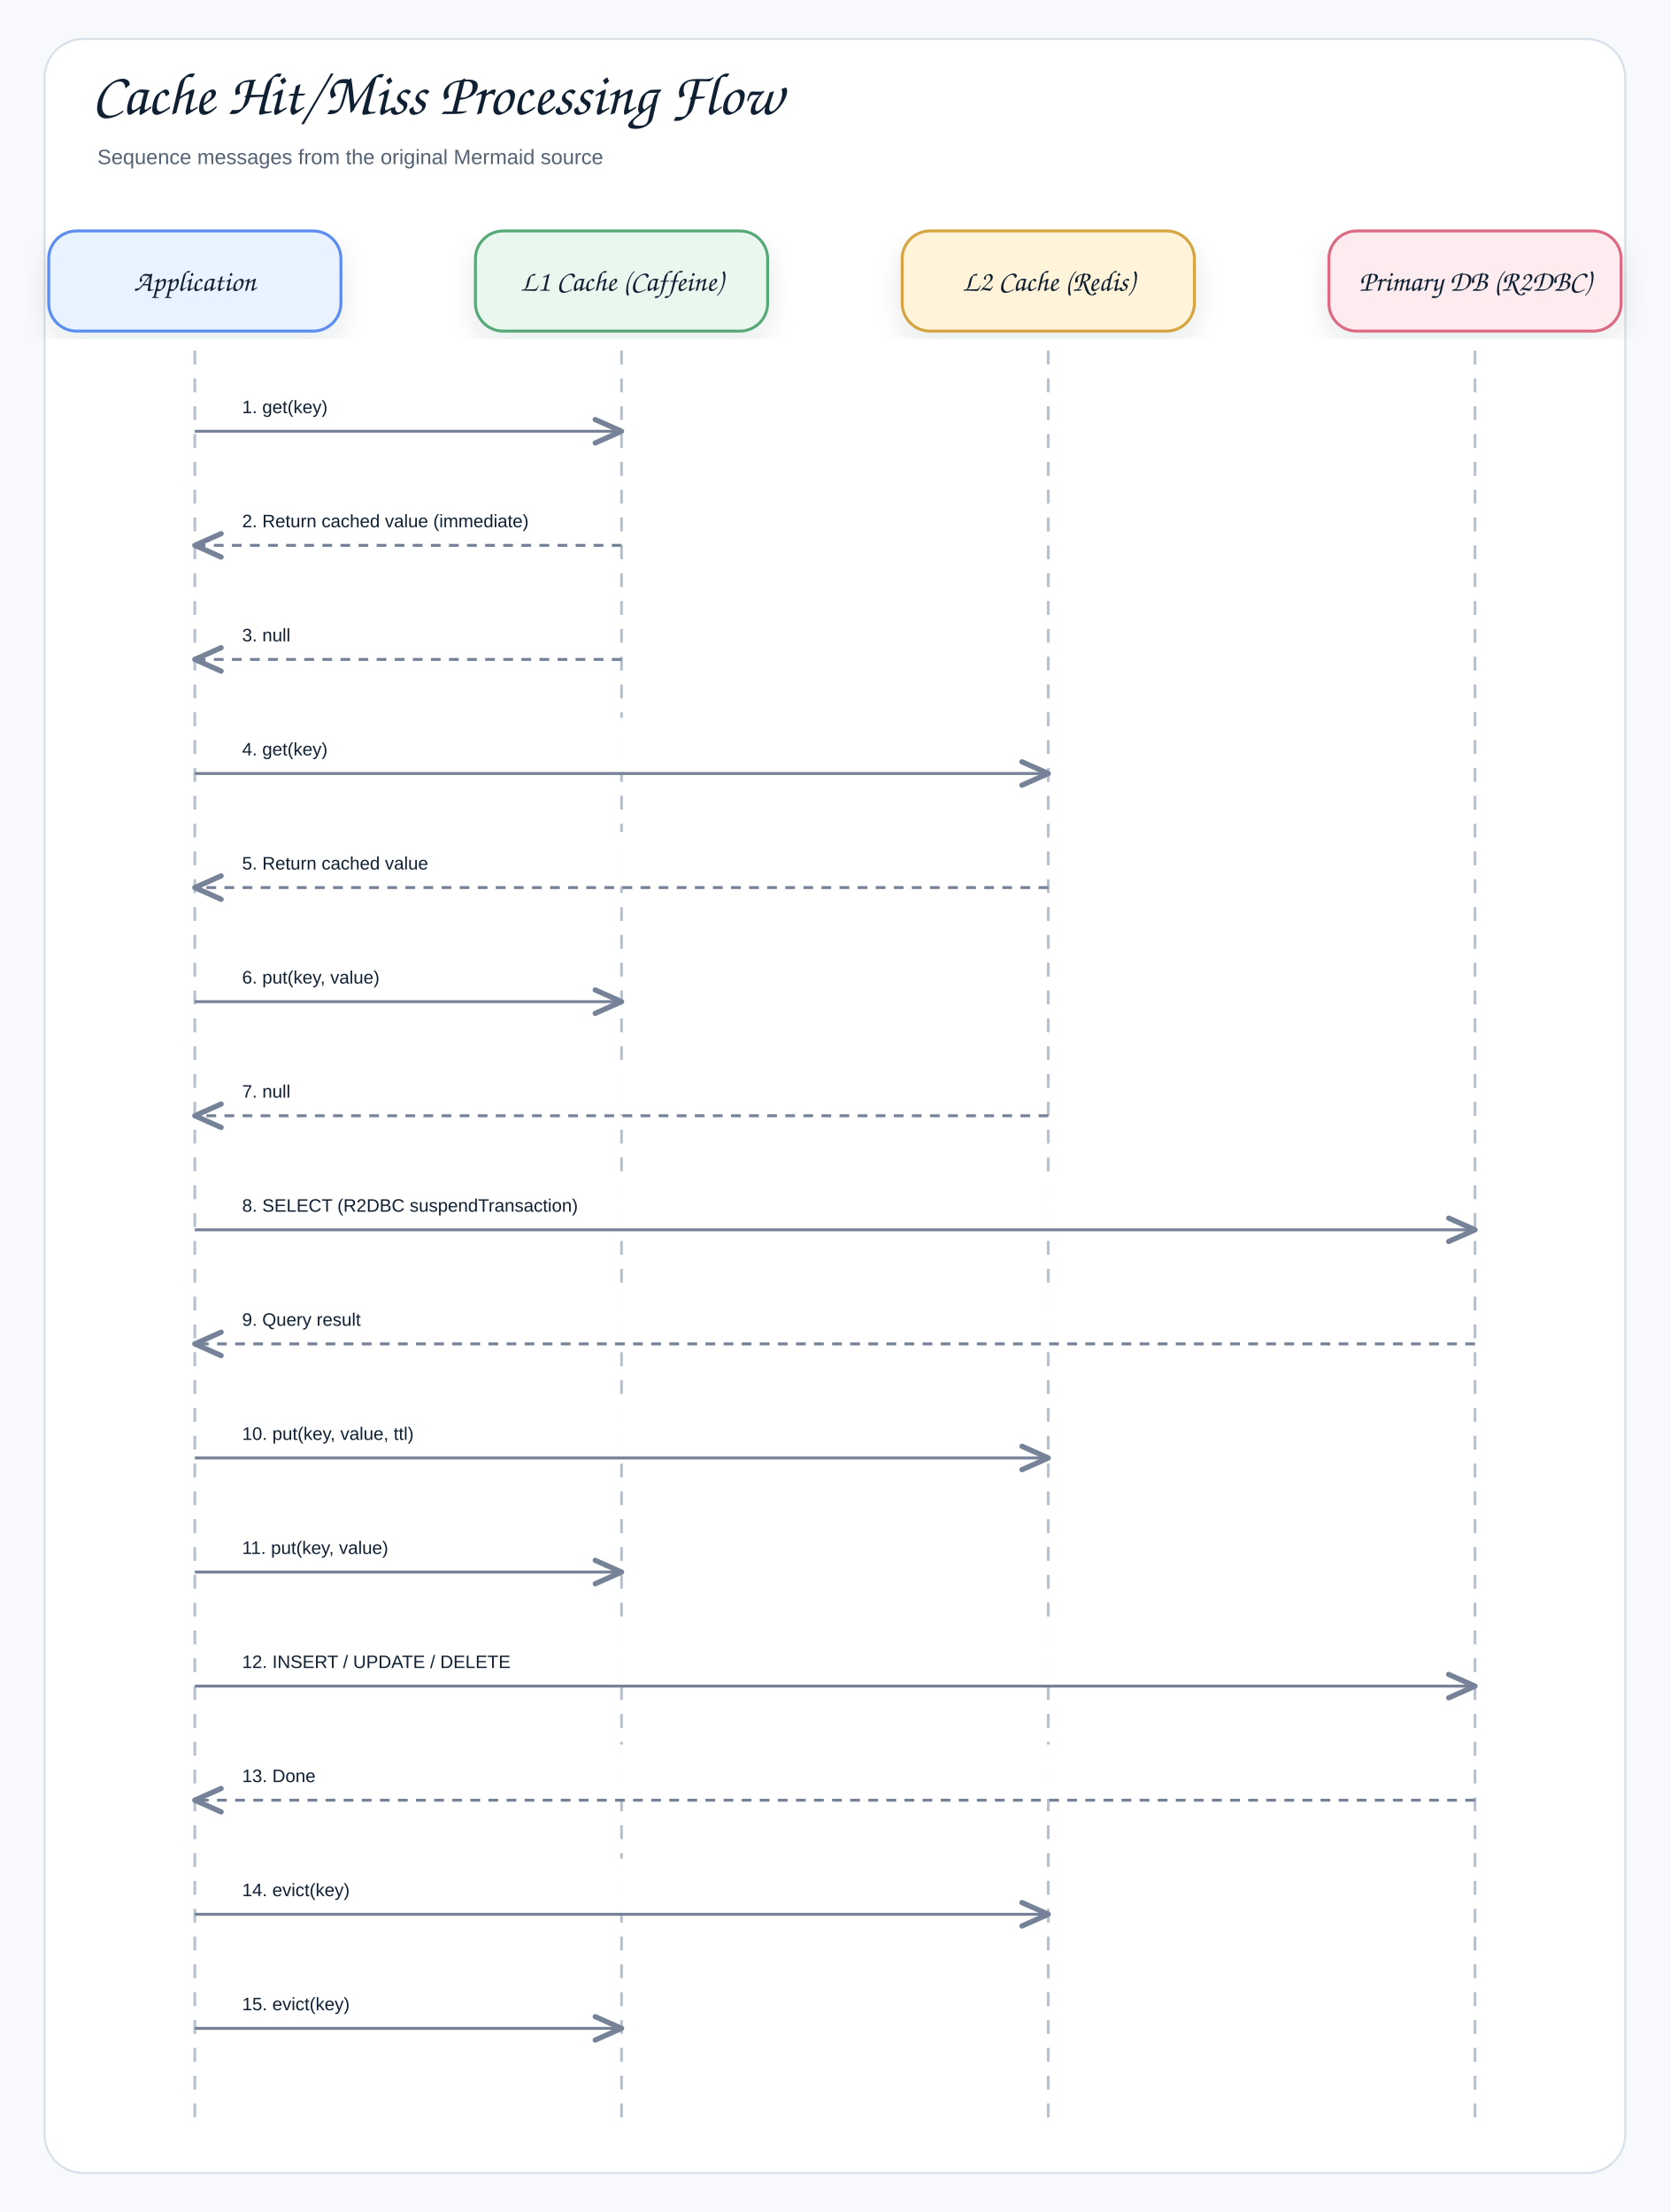
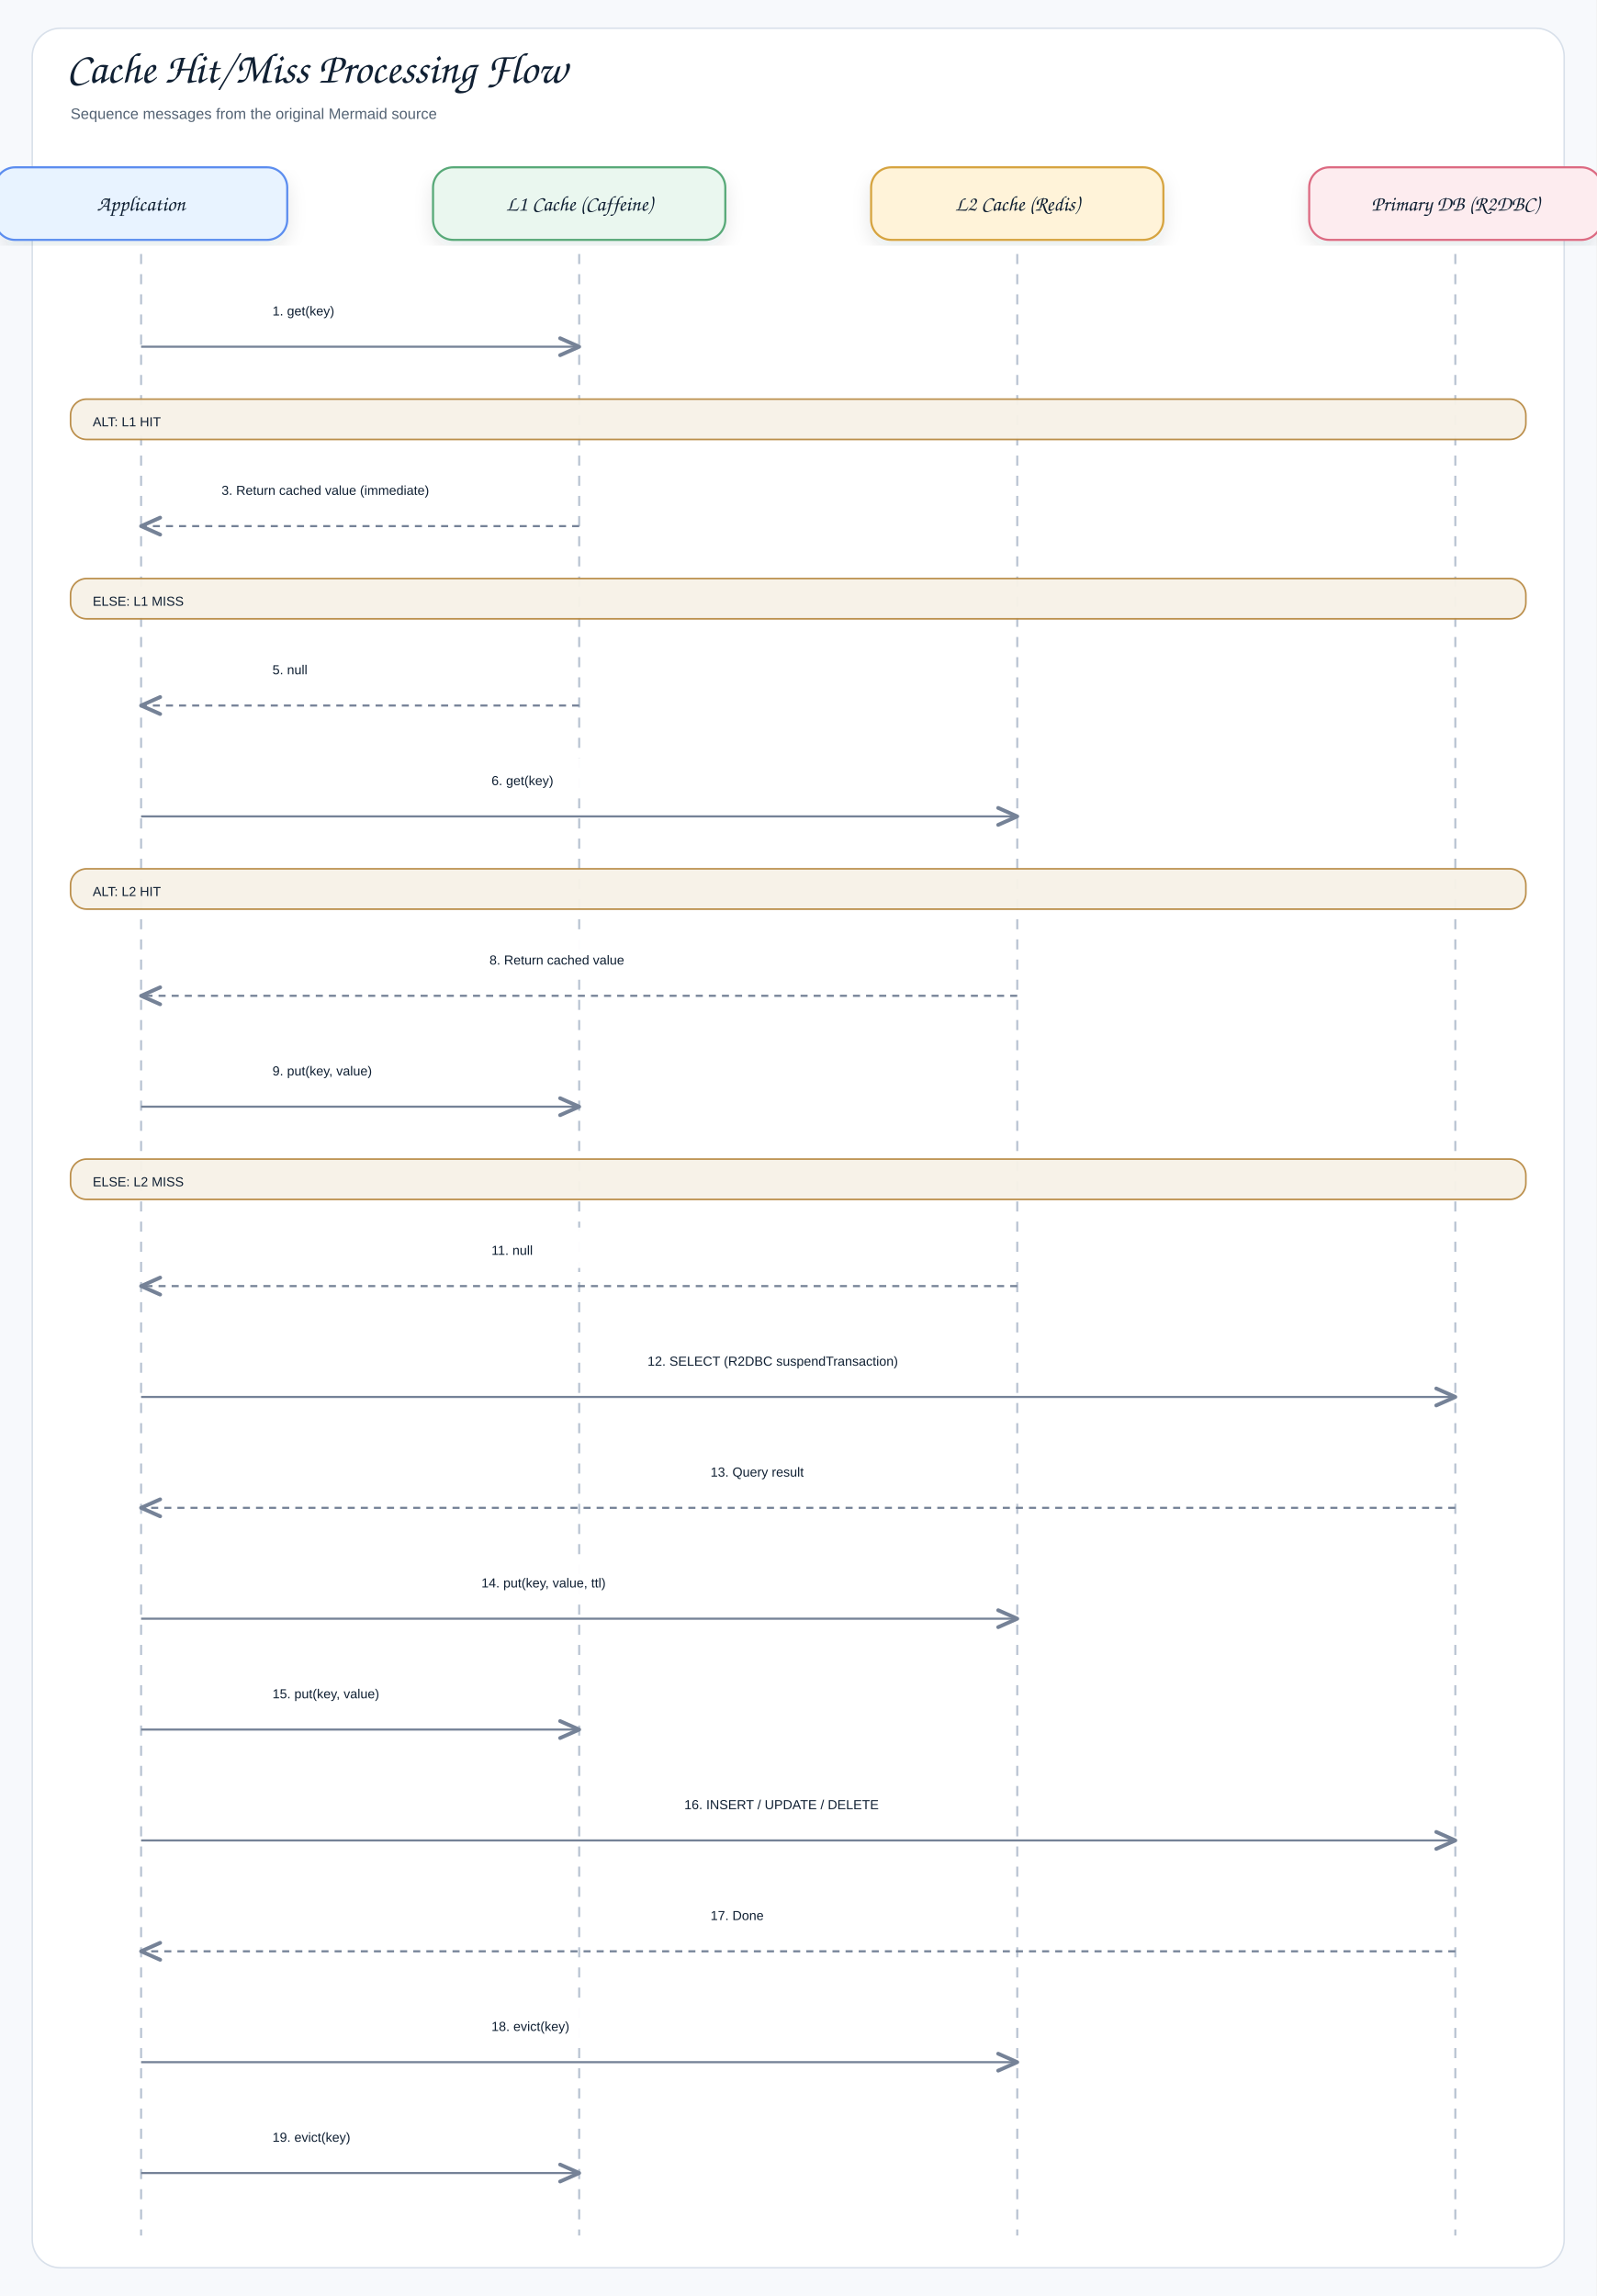
- <svg xmlns="http://www.w3.org/2000/svg" width="1200" height="1590" viewBox="0 0 1200 1590" role="img" aria-label="Cache Hit/Miss Processing Flow">
+ <svg xmlns="http://www.w3.org/2000/svg" width="1584" height="2278" viewBox="0 0 1584 2278" role="img" aria-label="Cache Hit/Miss Processing Flow">
  <defs>
    <filter id="shadow" x="-8%" y="-8%" width="116%" height="116%">
      <feDropShadow dx="0" dy="8" stdDeviation="9" flood-color="#1f2937" flood-opacity="0.10" />
    </filter>
    <marker id="openArrow" markerWidth="12" markerHeight="10" refX="10" refY="5" orient="auto" markerUnits="strokeWidth">
      <path d="M 1 1 L 10 5 L 1 9" fill="none" stroke="#758297" stroke-width="1.8" stroke-linecap="round" stroke-linejoin="round" />
    </marker>
    <marker id="inherit" markerWidth="14" markerHeight="12" refX="12" refY="6" orient="auto" markerUnits="strokeWidth">
      <path d="M 0 1 L 12 6 L 0 11 Z" fill="#ffffff" stroke="#758297" stroke-width="1.8" />
    </marker>
    <style>
    .canvas{fill:#f7f9fc}.frame{fill:#fff;stroke:#d8e0ea;stroke-width:1.5}
    .title{font-family:"Architects Daughter","Comic Sans MS","Comic Sans",cursive;font-size:43px;font-weight:400;fill:#102033}
    .subtitle{font-family:"Comic Sans MS","Comic Sans","Comic Neue",Arial,sans-serif;font-size:15px;font-weight:400;fill:#536273}
    .label{font-family:"Architects Daughter","Comic Sans MS","Comic Sans",cursive;font-size:25px;font-weight:400;fill:#102033}
    .smallLabel{font-family:"Architects Daughter","Comic Sans MS","Comic Sans",cursive;font-size:21px;font-weight:400;fill:#102033}
    .mono{font-family:"Comic Sans MS","Comic Sans","Comic Neue",Arial,sans-serif;font-size:12px;font-weight:400;fill:#102033}
    .small{font-family:"Comic Sans MS","Comic Sans","Comic Neue",Arial,sans-serif;font-size:12px;font-weight:400;fill:#536273}
    .strong{font-family:"Comic Sans MS","Comic Sans","Comic Neue",Arial,sans-serif;font-size:13px;font-weight:400;fill:#102033}
    .card{stroke-width:2.1;filter:url(#shadow)}.compartment{stroke-width:1.5;fill:none}
    .line{stroke:#758297;stroke-width:2.1;fill:none;marker-end:url(#openArrow)}
    .plainLine{stroke:#758297;stroke-width:2.1;fill:none}
    .dashed{stroke:#758297;stroke-width:2.1;stroke-dasharray:7 6;fill:none;marker-end:url(#openArrow)}
    .inheritLine{stroke:#758297;stroke-width:2.2;fill:none;marker-end:url(#inherit)}
    .implLine{stroke:#758297;stroke-width:2.2;stroke-dasharray:8 7;fill:none;marker-end:url(#inherit)}
  </style>
  </defs>
-   <rect class="canvas" width="1200" height="1590" />
-   <rect class="frame" x="32" y="28" width="1136" height="1534" rx="28" />
+   <rect class="canvas" width="1584" height="2278" />
+   <rect class="frame" x="32" y="28" width="1520" height="2222" rx="28" />
  <text class="title" x="66" y="82">Cache Hit/Miss Processing Flow</text>
  <text class="subtitle" x="70" y="118">Sequence messages from the original Mermaid source</text>
-   <rect class="card" x="35" y="166" width="210" height="72" rx="20" fill="#E8F3FF" stroke="#5B8DEF" />
+   <rect class="card" x="-5" y="166" width="290" height="72" rx="20" fill="#E8F3FF" stroke="#5B8DEF" />
  <text class="smallLabel" x="140" y="209" text-anchor="middle">Application</text>
-   <line x1="140" y1="252" x2="140" y2="1530" stroke="#b7c2d1" stroke-width="2" stroke-dasharray="10 10" />
-   <rect class="card" x="341.667" y="166" width="210" height="72" rx="20" fill="#EAF7EF" stroke="#58A978" />
-   <text class="smallLabel" x="446.667" y="209" text-anchor="middle">L1 Cache (Caffeine)</text>
-   <line x1="446.667" y1="252" x2="446.667" y2="1530" stroke="#b7c2d1" stroke-width="2" stroke-dasharray="10 10" />
-   <rect class="card" x="648.333" y="166" width="210" height="72" rx="20" fill="#FFF3D9" stroke="#D6A441" />
-   <text class="smallLabel" x="753.333" y="209" text-anchor="middle">L2 Cache (Redis)</text>
-   <line x1="753.333" y1="252" x2="753.333" y2="1530" stroke="#b7c2d1" stroke-width="2" stroke-dasharray="10 10" />
-   <rect class="card" x="955" y="166" width="210" height="72" rx="20" fill="#FDECEF" stroke="#DC6B82" />
-   <text class="smallLabel" x="1060" y="209" text-anchor="middle">Primary DB (R2DBC)</text>
-   <line x1="1060" y1="252" x2="1060" y2="1530" stroke="#b7c2d1" stroke-width="2" stroke-dasharray="10 10" />
-   <rect x="158" y="270" width="270.667" height="39" rx="12" fill="#ffffff" opacity="0.97" />
-   <text class="strong" x="174" y="297" text-anchor="start">1. get(key)</text>
-   <path class="line" d="M140 310 L446.667 310" />
-   <rect x="158" y="352" width="270.667" height="39" rx="12" fill="#ffffff" opacity="0.97" />
-   <text class="strong" x="174" y="379" text-anchor="start">2. Return cached value (immediate)</text>
-   <path class="dashed" d="M446.667 392 L140 392" />
-   <rect x="158" y="434" width="270.667" height="39" rx="12" fill="#ffffff" opacity="0.97" />
-   <text class="strong" x="174" y="461" text-anchor="start">3. null</text>
-   <path class="dashed" d="M446.667 474 L140 474" />
-   <rect x="158" y="516" width="577.333" height="39" rx="12" fill="#ffffff" opacity="0.97" />
-   <text class="strong" x="174" y="543" text-anchor="start">4. get(key)</text>
-   <path class="line" d="M140 556 L753.333 556" />
-   <rect x="158" y="598" width="577.333" height="39" rx="12" fill="#ffffff" opacity="0.97" />
-   <text class="strong" x="174" y="625" text-anchor="start">5. Return cached value</text>
-   <path class="dashed" d="M753.333 638 L140 638" />
-   <rect x="158" y="680" width="270.667" height="39" rx="12" fill="#ffffff" opacity="0.97" />
-   <text class="strong" x="174" y="707" text-anchor="start">6. put(key, value)</text>
-   <path class="line" d="M140 720 L446.667 720" />
-   <rect x="158" y="762" width="577.333" height="39" rx="12" fill="#ffffff" opacity="0.97" />
-   <text class="strong" x="174" y="789" text-anchor="start">7. null</text>
-   <path class="dashed" d="M753.333 802 L140 802" />
-   <rect x="158" y="844" width="884" height="39" rx="12" fill="#ffffff" opacity="0.97" />
-   <text class="strong" x="174" y="871" text-anchor="start">8. SELECT (R2DBC suspendTransaction)</text>
-   <path class="line" d="M140 884 L1060 884" />
-   <rect x="158" y="926" width="884" height="39" rx="12" fill="#ffffff" opacity="0.97" />
-   <text class="strong" x="174" y="953" text-anchor="start">9. Query result</text>
-   <path class="dashed" d="M1060 966 L140 966" />
-   <rect x="158" y="1008" width="577.333" height="39" rx="12" fill="#ffffff" opacity="0.97" />
-   <text class="strong" x="174" y="1035" text-anchor="start">10. put(key, value, ttl)</text>
-   <path class="line" d="M140 1048 L753.333 1048" />
-   <rect x="158" y="1090" width="270.667" height="39" rx="12" fill="#ffffff" opacity="0.97" />
-   <text class="strong" x="174" y="1117" text-anchor="start">11. put(key, value)</text>
-   <path class="line" d="M140 1130 L446.667 1130" />
-   <rect x="158" y="1172" width="884" height="39" rx="12" fill="#ffffff" opacity="0.97" />
-   <text class="strong" x="174" y="1199" text-anchor="start">12. INSERT / UPDATE / DELETE</text>
-   <path class="line" d="M140 1212 L1060 1212" />
-   <rect x="158" y="1254" width="884" height="39" rx="12" fill="#ffffff" opacity="0.97" />
-   <text class="strong" x="174" y="1281" text-anchor="start">13. Done</text>
-   <path class="dashed" d="M1060 1294 L140 1294" />
-   <rect x="158" y="1336" width="577.333" height="39" rx="12" fill="#ffffff" opacity="0.97" />
-   <text class="strong" x="174" y="1363" text-anchor="start">14. evict(key)</text>
-   <path class="line" d="M140 1376 L753.333 1376" />
-   <rect x="158" y="1418" width="270.667" height="39" rx="12" fill="#ffffff" opacity="0.97" />
-   <text class="strong" x="174" y="1445" text-anchor="start">15. evict(key)</text>
-   <path class="line" d="M140 1458 L446.667 1458" />
+   <line class="lifeline" x1="140" y1="252" x2="140" y2="2218" stroke="#b7c2d1" stroke-width="2" stroke-dasharray="10 10" />
+   <rect class="card" x="429.667" y="166" width="290" height="72" rx="20" fill="#EAF7EF" stroke="#58A978" />
+   <text class="smallLabel" x="574.667" y="209" text-anchor="middle">L1 Cache (Caffeine)</text>
+   <line class="lifeline" x1="574.667" y1="252" x2="574.667" y2="2218" stroke="#b7c2d1" stroke-width="2" stroke-dasharray="10 10" />
+   <rect class="card" x="864.333" y="166" width="290" height="72" rx="20" fill="#FFF3D9" stroke="#D6A441" />
+   <text class="smallLabel" x="1009.333" y="209" text-anchor="middle">L2 Cache (Redis)</text>
+   <line class="lifeline" x1="1009.333" y1="252" x2="1009.333" y2="2218" stroke="#b7c2d1" stroke-width="2" stroke-dasharray="10 10" />
+   <rect class="card" x="1299" y="166" width="290" height="72" rx="20" fill="#FDECEF" stroke="#DC6B82" />
+   <text class="smallLabel" x="1444" y="209" text-anchor="middle">Primary DB (R2DBC)</text>
+   <line class="lifeline" x1="1444" y1="252" x2="1444" y2="2218" stroke="#b7c2d1" stroke-width="2" stroke-dasharray="10 10" />
+   <rect x="252.333" y="286" width="210" height="40" rx="12" fill="#ffffff" opacity="0.97" />
+   <text class="strong" x="270.333" y="313" text-anchor="start">1. get(key)</text>
+   <path class="line" d="M140 344 L574.667 344" />
+   <rect x="70" y="396" width="1444" height="40" rx="16" fill="#F7F1E7" stroke="#B88A44" stroke-width="1.6" opacity="0.96" />
+   <text class="strong" x="92" y="423" text-anchor="start">ALT: L1 HIT</text>
+   <rect x="201.833" y="464" width="311" height="40" rx="12" fill="#ffffff" opacity="0.97" />
+   <text class="strong" x="219.833" y="491" text-anchor="start">3. Return cached value (immediate)</text>
+   <path class="dashed" d="M574.667 522 L140 522" />
+   <rect x="70" y="574" width="1444" height="40" rx="16" fill="#F7F1E7" stroke="#B88A44" stroke-width="1.6" opacity="0.96" />
+   <text class="strong" x="92" y="601" text-anchor="start">ELSE: L1 MISS</text>
+   <rect x="252.333" y="642" width="210" height="40" rx="12" fill="#ffffff" opacity="0.97" />
+   <text class="strong" x="270.333" y="669" text-anchor="start">5. null</text>
+   <path class="dashed" d="M574.667 700 L140 700" />
+   <rect x="469.667" y="752" width="210" height="40" rx="12" fill="#ffffff" opacity="0.97" />
+   <text class="strong" x="487.667" y="779" text-anchor="start">6. get(key)</text>
+   <path class="line" d="M140 810 L1009.333 810" />
+   <rect x="70" y="862" width="1444" height="40" rx="16" fill="#F7F1E7" stroke="#B88A44" stroke-width="1.6" opacity="0.96" />
+   <text class="strong" x="92" y="889" text-anchor="start">ALT: L2 HIT</text>
+   <rect x="467.667" y="930" width="214" height="40" rx="12" fill="#ffffff" opacity="0.97" />
+   <text class="strong" x="485.667" y="957" text-anchor="start">8. Return cached value</text>
+   <path class="dashed" d="M1009.333 988 L140 988" />
+   <rect x="252.333" y="1040" width="210" height="40" rx="12" fill="#ffffff" opacity="0.97" />
+   <text class="strong" x="270.333" y="1067" text-anchor="start">9. put(key, value)</text>
+   <path class="line" d="M140 1098 L574.667 1098" />
+   <rect x="70" y="1150" width="1444" height="40" rx="16" fill="#F7F1E7" stroke="#B88A44" stroke-width="1.6" opacity="0.96" />
+   <text class="strong" x="92" y="1177" text-anchor="start">ELSE: L2 MISS</text>
+   <rect x="469.667" y="1218" width="210" height="40" rx="12" fill="#ffffff" opacity="0.97" />
+   <text class="strong" x="487.667" y="1245" text-anchor="start">11. null</text>
+   <path class="dashed" d="M1009.333 1276 L140 1276" />
+   <rect x="624.5" y="1328" width="335" height="40" rx="12" fill="#ffffff" opacity="0.97" />
+   <text class="strong" x="642.5" y="1355" text-anchor="start">12. SELECT (R2DBC suspendTransaction)</text>
+   <path class="line" d="M140 1386 L1444 1386" />
+   <rect x="687" y="1438" width="210" height="40" rx="12" fill="#ffffff" opacity="0.97" />
+   <text class="strong" x="705" y="1465" text-anchor="start">13. Query result</text>
+   <path class="dashed" d="M1444 1496 L140 1496" />
+   <rect x="459.667" y="1548" width="230" height="40" rx="12" fill="#ffffff" opacity="0.97" />
+   <text class="strong" x="477.667" y="1575" text-anchor="start">14. put(key, value, ttl)</text>
+   <path class="line" d="M140 1606 L1009.333 1606" />
+   <rect x="252.333" y="1658" width="210" height="40" rx="12" fill="#ffffff" opacity="0.97" />
+   <text class="strong" x="270.333" y="1685" text-anchor="start">15. put(key, value)</text>
+   <path class="line" d="M140 1716 L574.667 1716" />
+   <rect x="661" y="1768" width="262" height="40" rx="12" fill="#ffffff" opacity="0.97" />
+   <text class="strong" x="679" y="1795" text-anchor="start">16. INSERT / UPDATE / DELETE</text>
+   <path class="line" d="M140 1826 L1444 1826" />
+   <rect x="687" y="1878" width="210" height="40" rx="12" fill="#ffffff" opacity="0.97" />
+   <text class="strong" x="705" y="1905" text-anchor="start">17. Done</text>
+   <path class="dashed" d="M1444 1936 L140 1936" />
+   <rect x="469.667" y="1988" width="210" height="40" rx="12" fill="#ffffff" opacity="0.97" />
+   <text class="strong" x="487.667" y="2015" text-anchor="start">18. evict(key)</text>
+   <path class="line" d="M140 2046 L1009.333 2046" />
+   <rect x="252.333" y="2098" width="210" height="40" rx="12" fill="#ffffff" opacity="0.97" />
+   <text class="strong" x="270.333" y="2125" text-anchor="start">19. evict(key)</text>
+   <path class="line" d="M140 2156 L574.667 2156" />
</svg>
